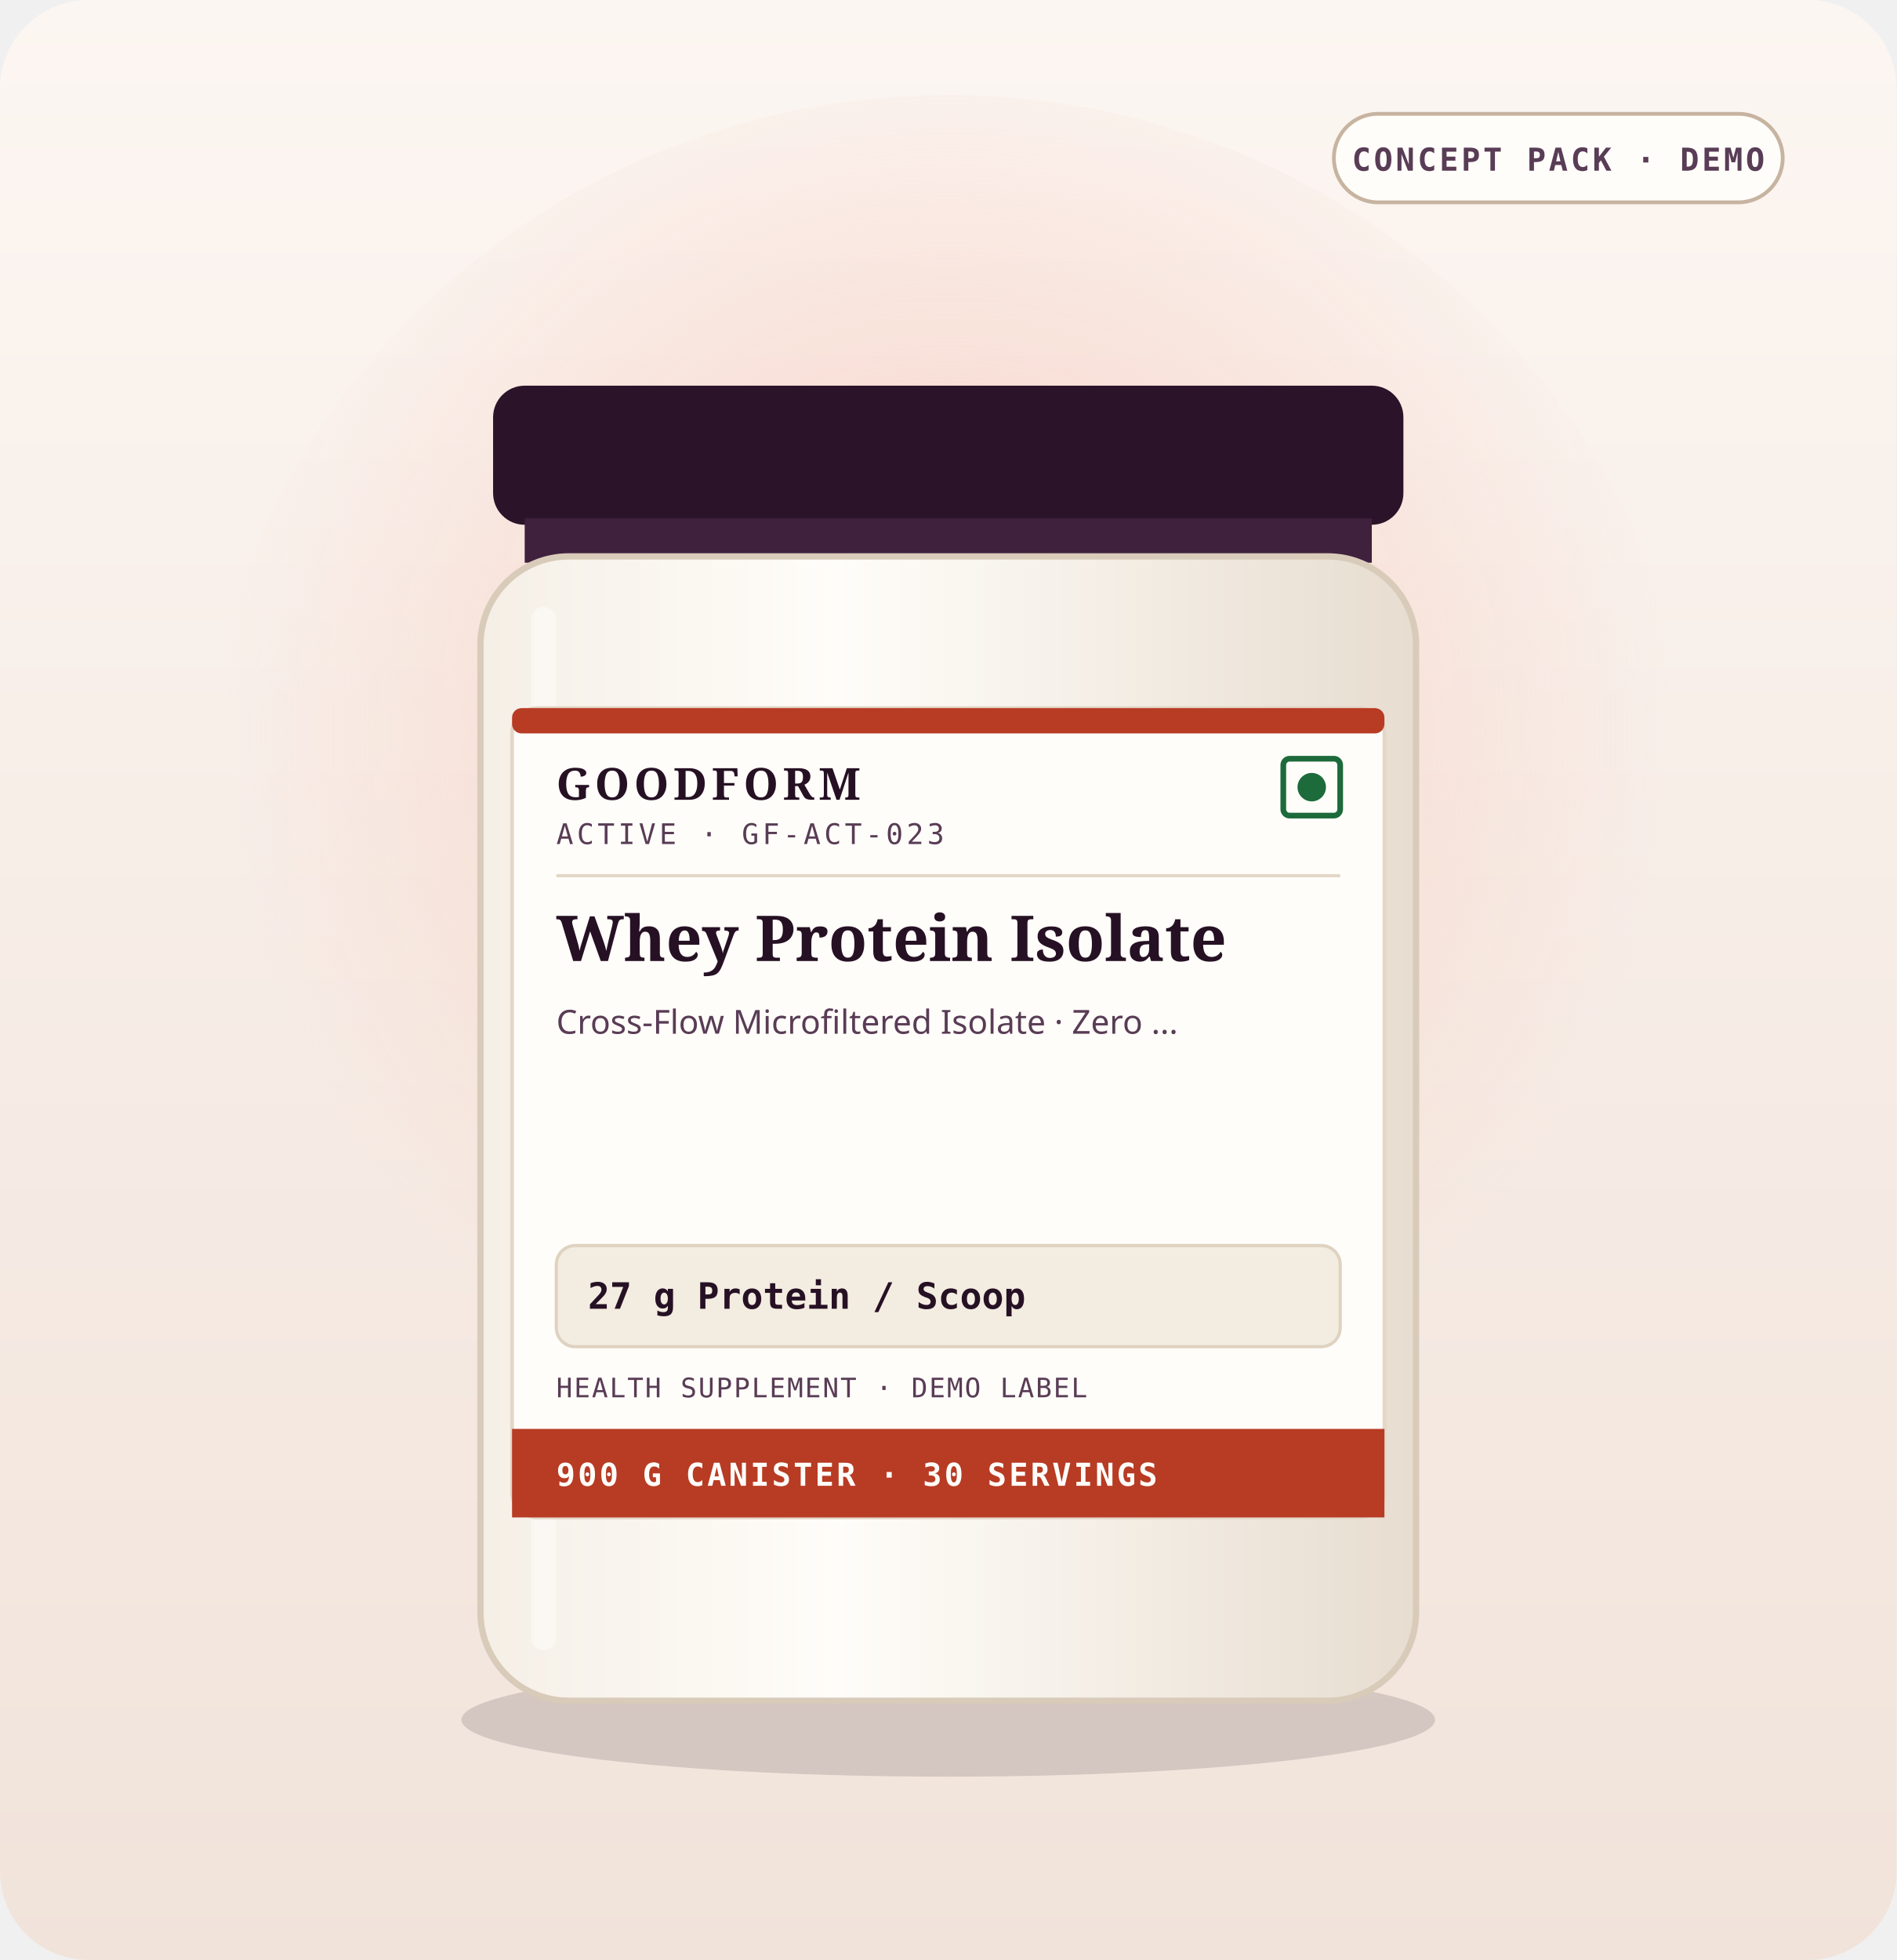
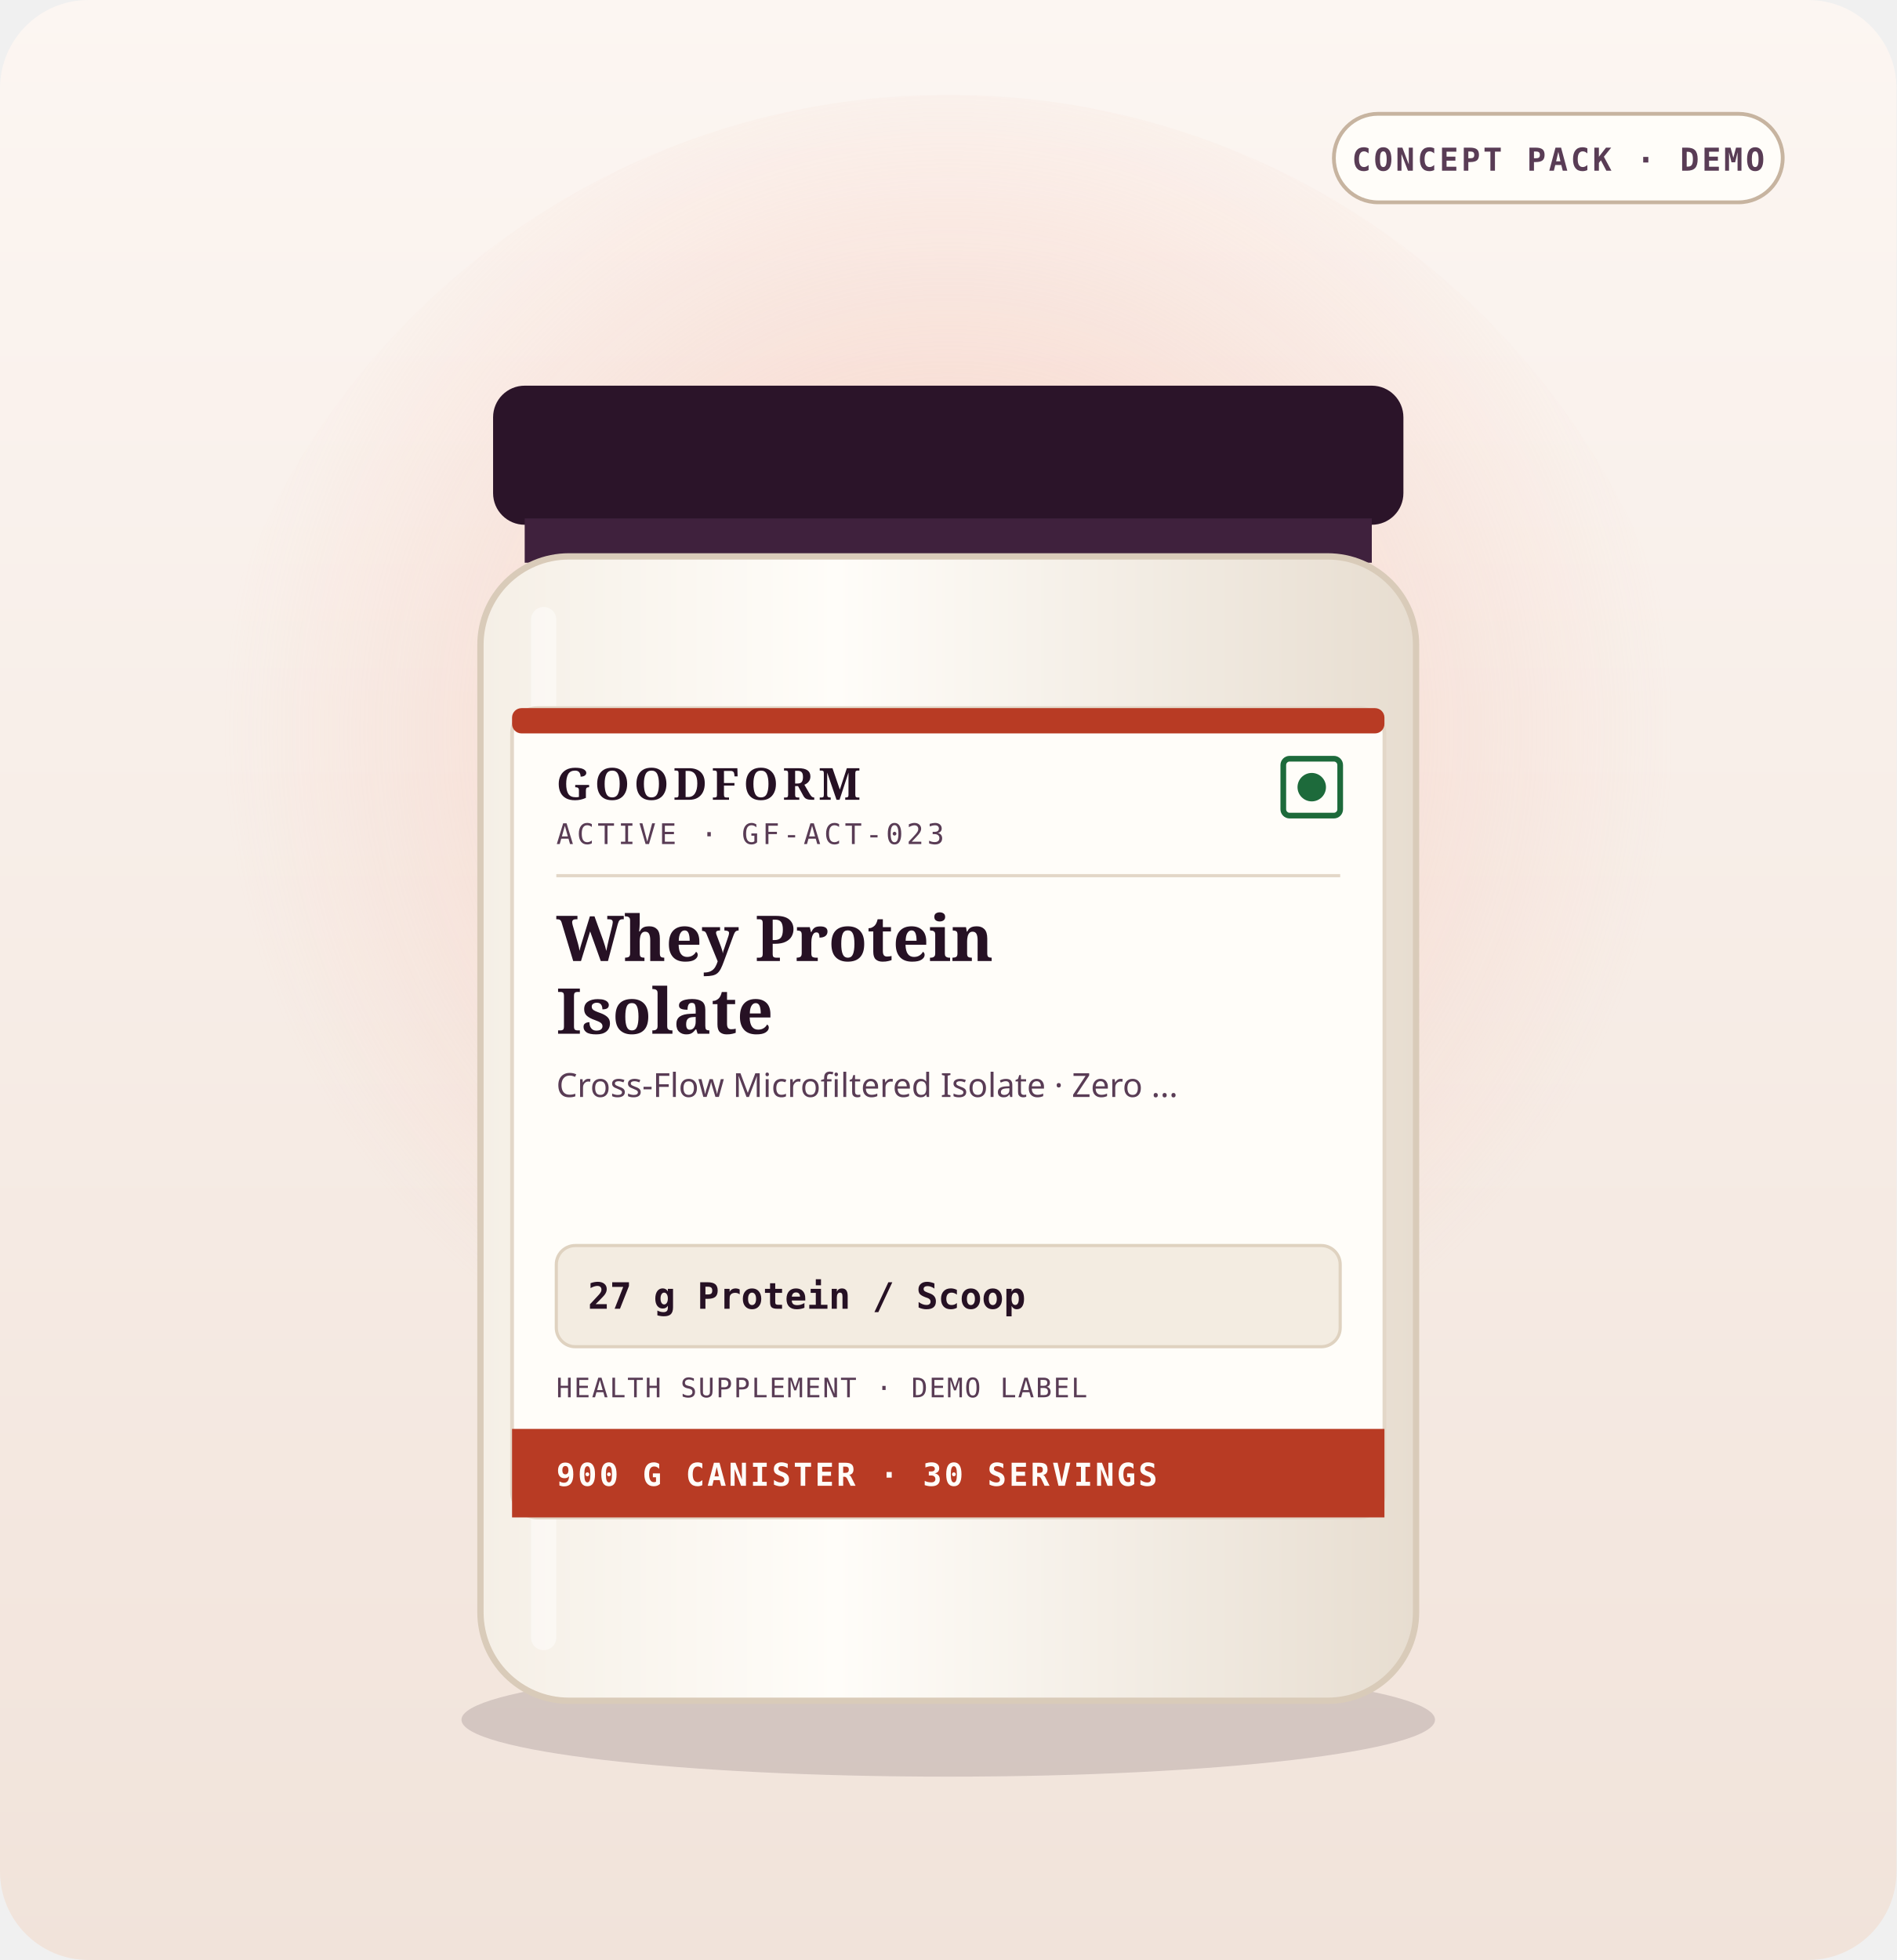
<svg xmlns="http://www.w3.org/2000/svg" viewBox="0 0 600 620" role="img" aria-label="Whey Protein Isolate concept packshot (demo only)">
  <defs>
    <linearGradient id="bgGrad" x1="0" y1="0" x2="0" y2="1">
      <stop offset="0%" stop-color="#FCF6F2" />
      <stop offset="100%" stop-color="#F1E3DA" />
    </linearGradient>
    <radialGradient id="aura" cx="50%" cy="42%" r="48%">
      <stop offset="0%" stop-color="#F5C2B4" stop-opacity="0.72" />
      <stop offset="100%" stop-color="#F5C2B4" stop-opacity="0" />
    </radialGradient>
    <linearGradient id="amberGlass" x1="0" y1="0" x2="1" y2="0">
      <stop offset="0%" stop-color="#4B2015" />
      <stop offset="30%" stop-color="#6B301E" />
      <stop offset="72%" stop-color="#4E2115" />
      <stop offset="100%" stop-color="#2D110B" />
    </linearGradient>
    <linearGradient id="plumGlass" x1="0" y1="0" x2="1" y2="0">
      <stop offset="0%" stop-color="#261124" />
      <stop offset="35%" stop-color="#452141" />
      <stop offset="75%" stop-color="#2B1429" />
      <stop offset="100%" stop-color="#190A18" />
    </linearGradient>
    <linearGradient id="tubBody" x1="0" y1="0" x2="1" y2="0">
      <stop offset="0%" stop-color="#F5EFE6" />
      <stop offset="38%" stop-color="#FFFDF9" />
      <stop offset="100%" stop-color="#E7DDD0" />
    </linearGradient>
  </defs>
  <rect width="600" height="620" rx="28" fill="url(#bgGrad)" />
  <circle cx="300" cy="270" r="240" fill="url(#aura)" />
  <g transform="translate(422, 36)">
    <rect x="0" y="0" width="142" height="28" rx="14" fill="#FFFDF9" stroke="#C7B4A0" stroke-width="1.2" />
    <text x="71" y="18" text-anchor="middle" font-family="ui-monospace, monospace" font-size="10" font-weight="700" fill="#593C55" letter-spacing="0.9">CONCEPT PACK · DEMO</text>
  </g>
  <ellipse cx="300" cy="544" rx="154" ry="18" fill="#261124" opacity="0.15" />
  <rect x="156" y="122" width="288" height="44" rx="10" fill="#2B1429" />
  <rect x="166" y="164" width="268" height="14" fill="#3F213D" />
  <rect x="152" y="176" width="296" height="362" rx="28" fill="url(#tubBody)" stroke="#D9CBB9" stroke-width="2" />
  <path d="M172 196 L172 518" stroke="#FFFFFF" stroke-width="8" stroke-linecap="round" opacity="0.45" />
  <g>
    <rect x="162" y="224" width="276" height="256" rx="8" fill="#FFFDF9" stroke="#E3D7C8" stroke-width="1.2" />
    <rect x="162" y="224" width="276" height="8" rx="3" fill="#B83B24" />
    <text x="176" y="253" font-family="Georgia, serif" font-size="14" font-weight="700" fill="#261124" letter-spacing="1.4">GOODFORM</text>
    <text x="176" y="267" font-family="ui-monospace, monospace" font-size="9" fill="#593C55" letter-spacing="1.1">ACTIVE · GF-ACT-023</text>
    <g transform="translate(406, 240)">
      <rect x="0" y="0" width="18" height="18" rx="2" fill="#FFFDF9" stroke="#1D6A3B" stroke-width="1.8" />
      <circle cx="9" cy="9" r="4.5" fill="#1D6A3B" />
    </g>
    <line x1="176" y1="277" x2="424" y2="277" stroke="#E3D7C8" stroke-width="1" />
-     <text x="176" y="304" font-family="Georgia, serif" font-size="20" font-weight="700" fill="#261124">Whey Protein Isolate</text>
-     <text x="176" y="327" font-family="system-ui, sans-serif" font-size="10.5" fill="#593C55">Cross-Flow Microfiltered Isolate · Zero ...</text>
+     <text x="176" y="304" font-family="Georgia, serif" font-size="20" font-weight="700" fill="#261124">Whey Protein</text>
+     <text x="176" y="327" font-family="Georgia, serif" font-size="20" font-weight="700" fill="#261124">Isolate</text>
+     <text x="176" y="347" font-family="system-ui, sans-serif" font-size="10.5" fill="#593C55">Cross-Flow Microfiltered Isolate · Zero ...</text>
    <rect x="176" y="394" width="248" height="32" rx="6" fill="#F3ECE1" stroke="#DFD2C0" />
    <text x="186" y="414" font-family="ui-monospace, monospace" font-size="11.5" font-weight="700" fill="#261124">27 g Protein / Scoop</text>
    <text x="176" y="442" font-family="ui-monospace, monospace" font-size="8.5" fill="#593C55" letter-spacing="0.5">HEALTH SUPPLEMENT · DEMO LABEL</text>
    <rect x="162" y="452" width="276" height="28" fill="#B83B24" />
    <text x="176" y="470" font-family="ui-monospace, monospace" font-size="10" font-weight="600" fill="#FFFDF9" letter-spacing="0.8">900 G CANISTER · 30 SERVINGS</text>
  </g>
</svg>
